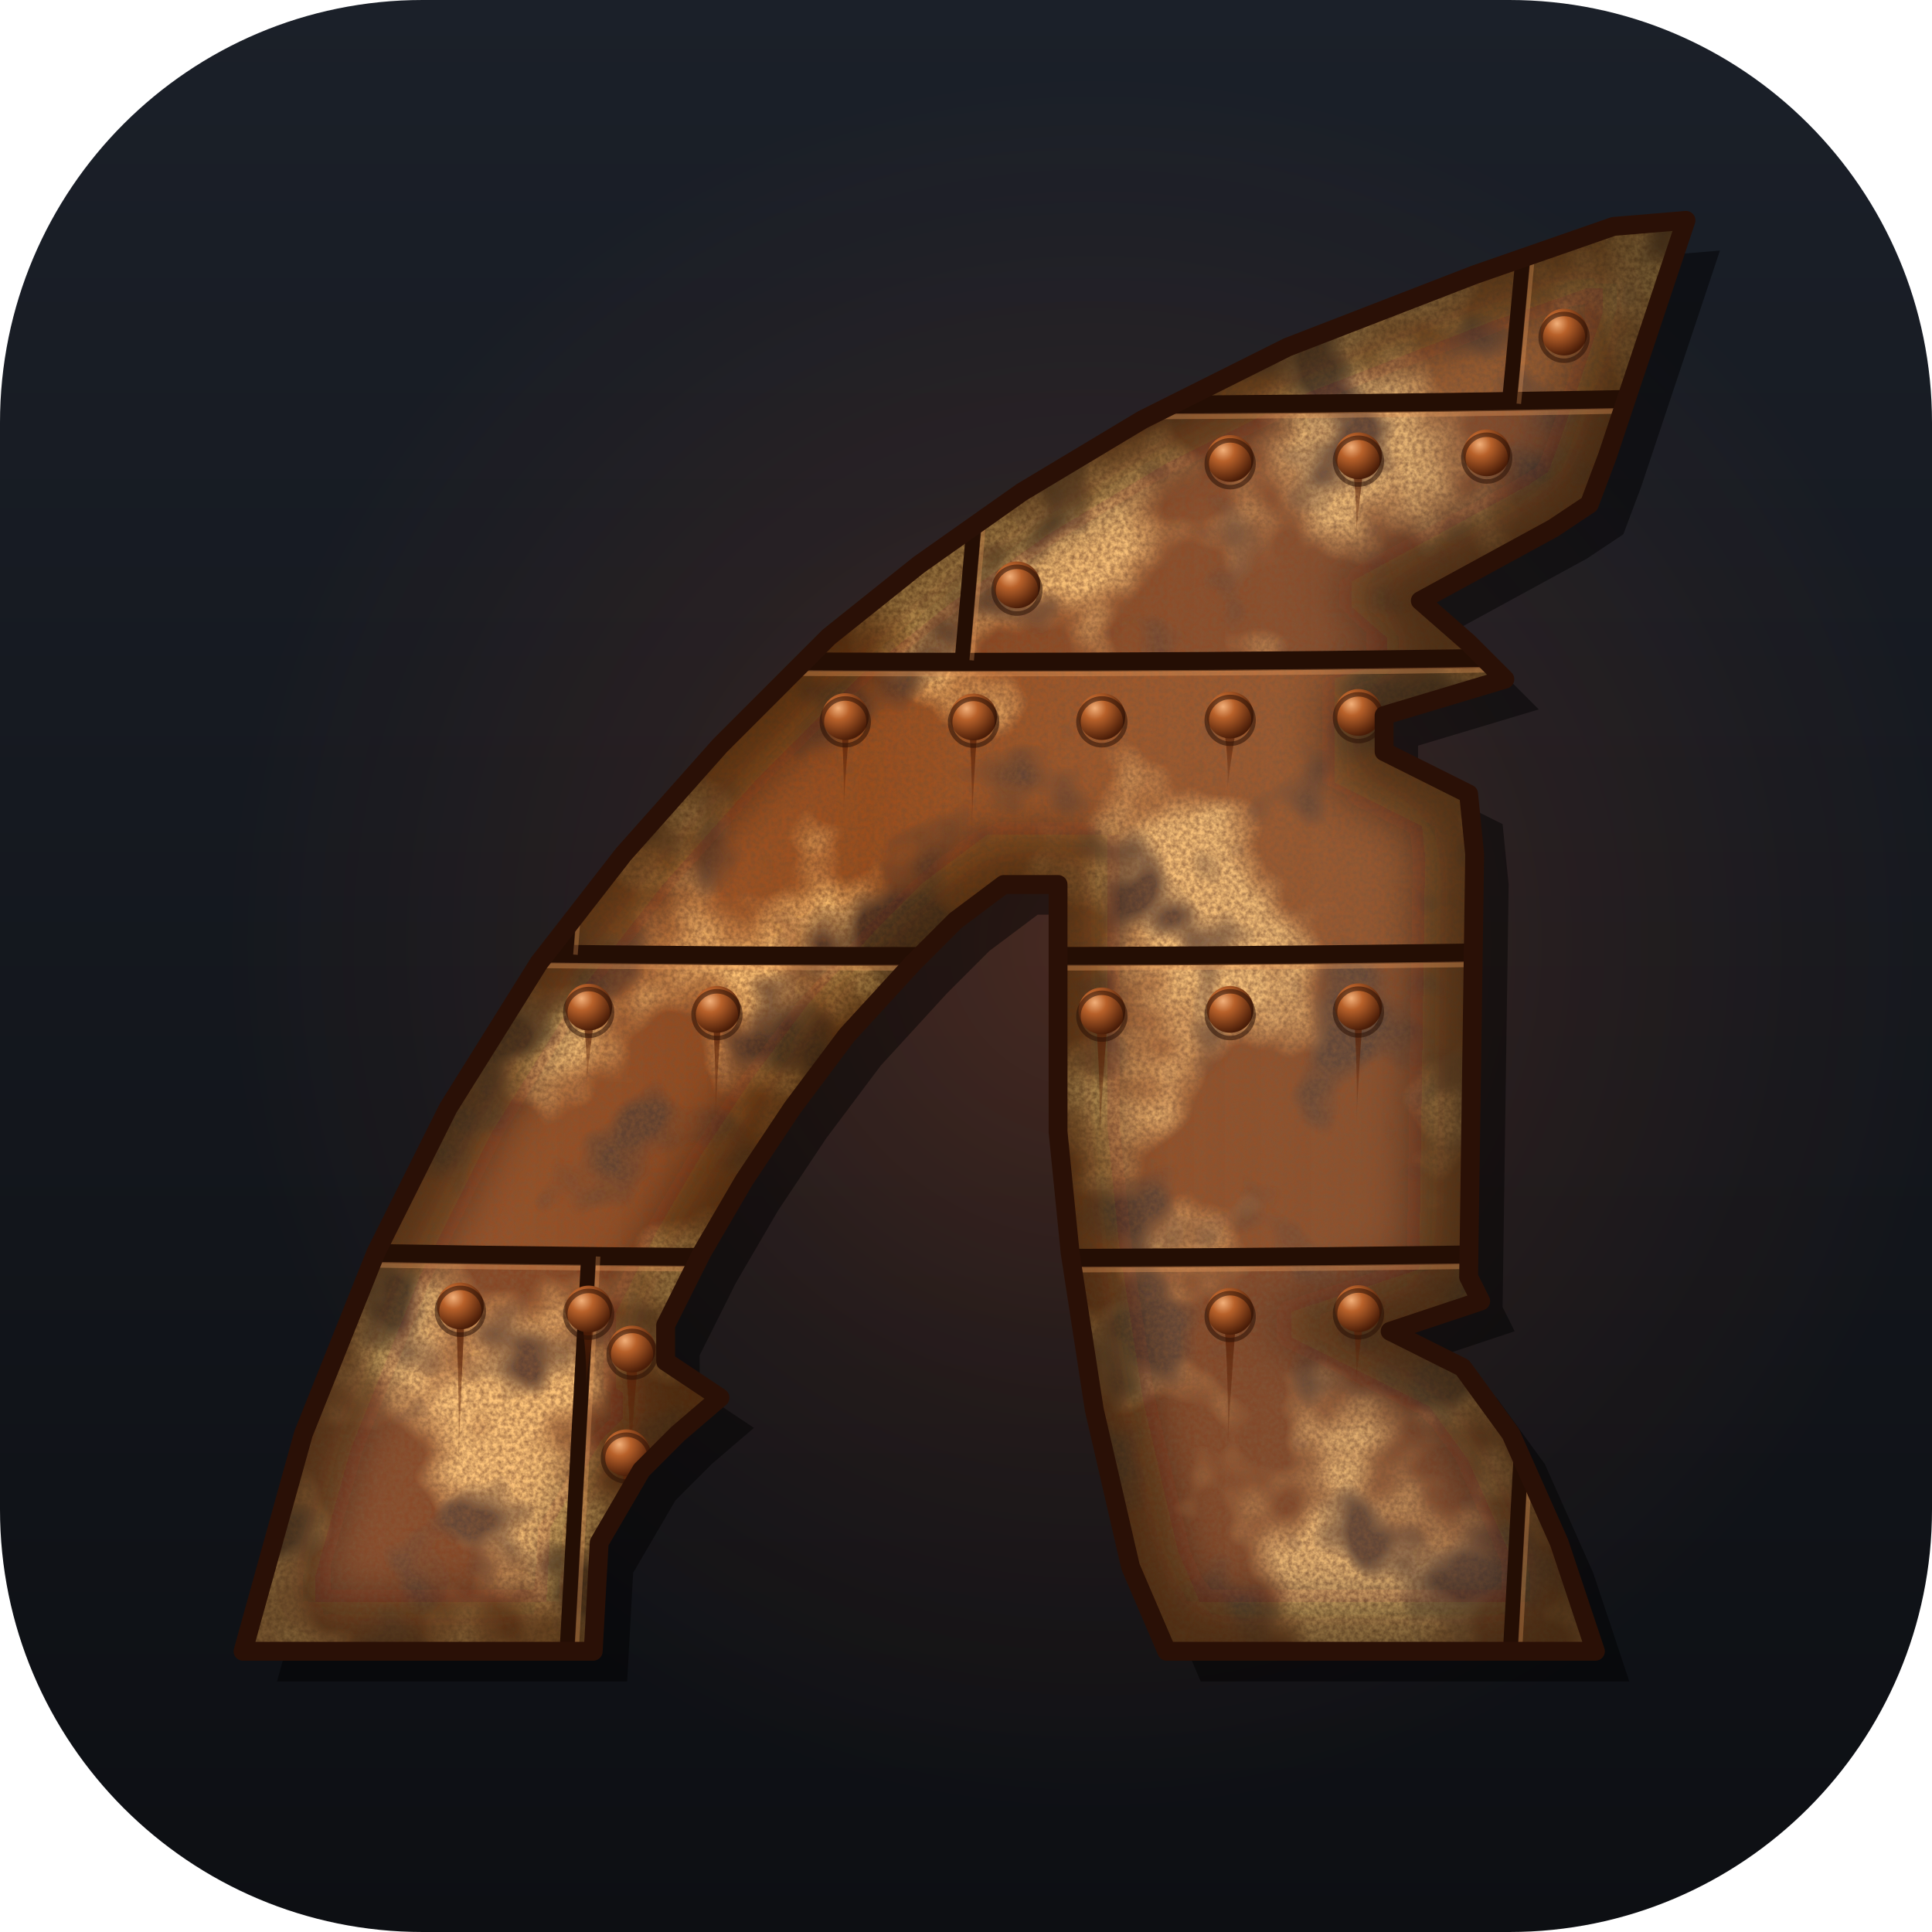
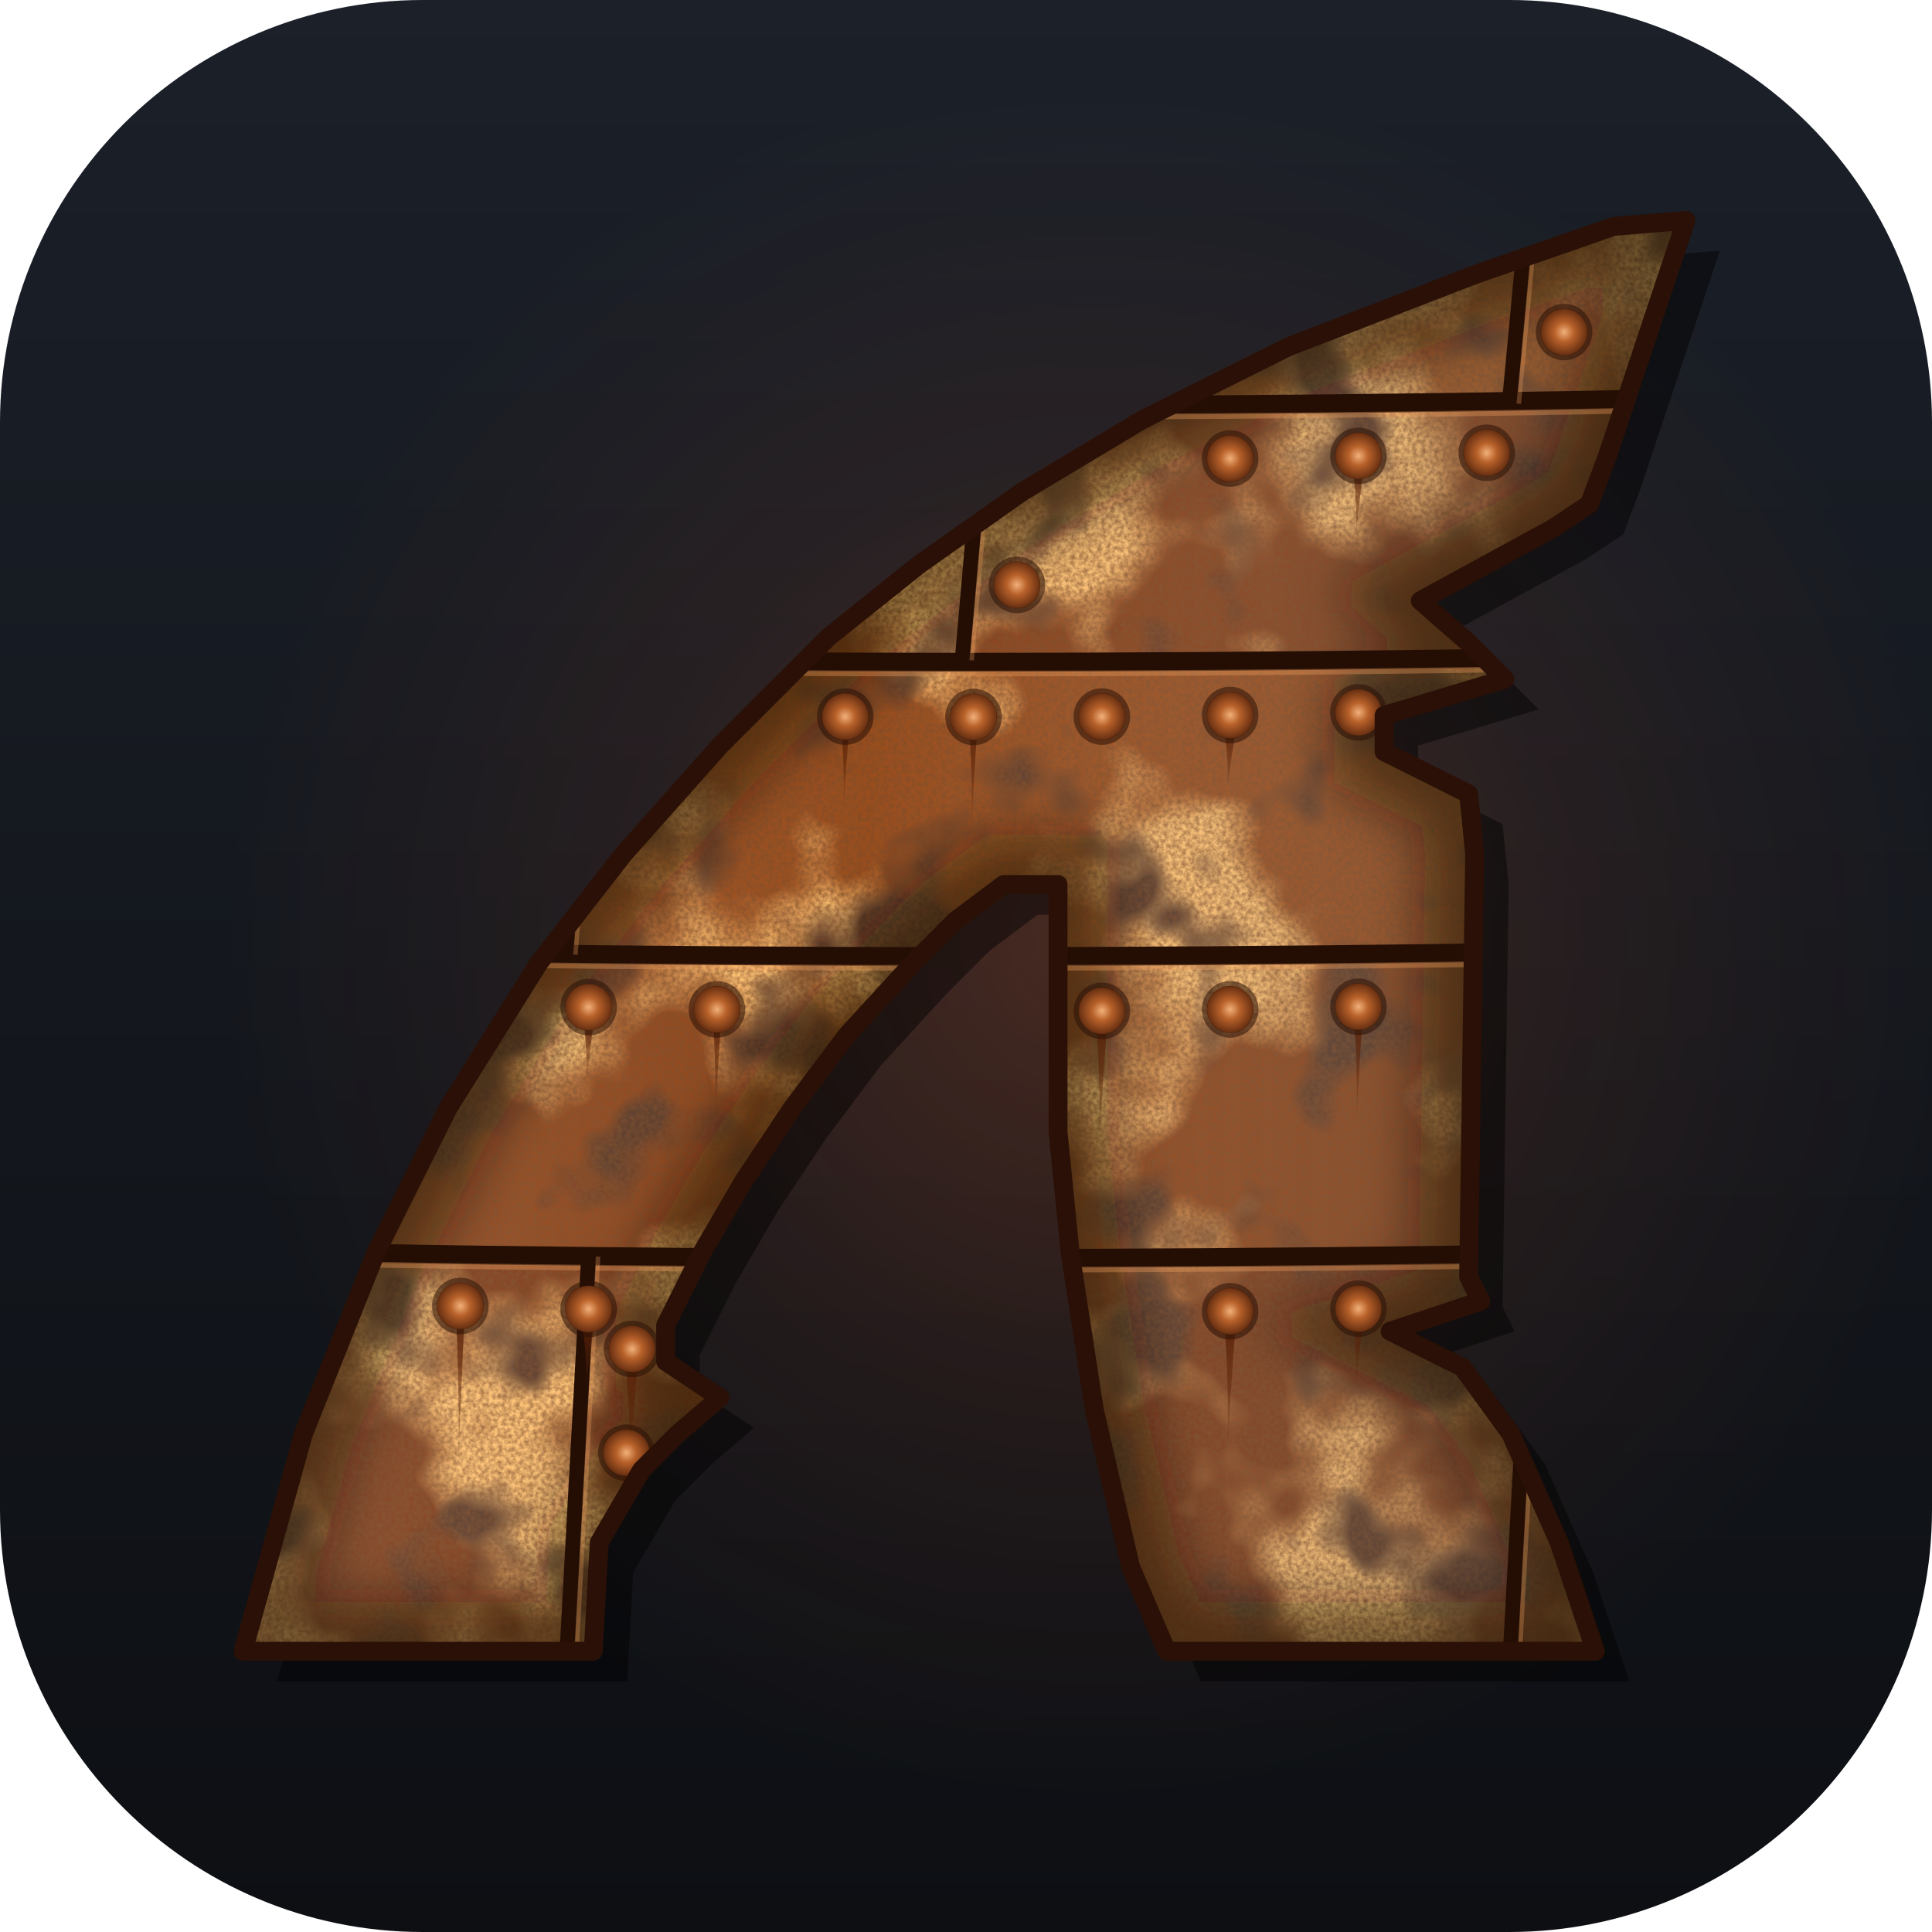
<svg xmlns="http://www.w3.org/2000/svg" viewBox="0 0 512 512" width="512" height="512">
  <defs>
    <clipPath id="fin">
      <path d="M64.4,437.6 L80.4,380.0 L99.6,332.0 L118.8,293.6 L142.8,255.2 L165.2,226.4 L190.8,197.6 L219.6,168.8 L243.6,149.6 L270.8,130.4 L302.8,111.2 L341.2,92.0 L390.8,72.8 L427.6,60.0 L446.8,58.4 L435.6,92.0 L426.0,120.8 L421.2,133.6 L411.6,140.0 L376.4,159.2 L389.2,170.4 L398.8,180.0 L366.8,189.6 L366.8,199.2 L389.2,210.4 L390.8,226.4 L389.2,338.4 L392.4,344.8 L368.4,352.8 L387.6,362.4 L400.4,380.0 L413.2,408.8 L422.8,437.6 L309.2,437.6 L299.6,415.2 L290.0,373.6 L283.6,332.0 L280.4,300.0 L280.4,234.4 L266.0,234.4 L253.2,244.0 L242.0,255.2 L224.4,274.4 L210.0,293.6 L197.2,312.8 L186.0,332.0 L176.4,351.2 L176.4,360.8 L190.8,370.4 L179.6,380.0 L170.0,389.6 L158.8,408.8 L157.2,437.6 Z" />
    </clipPath>
    <filter id="grain" x="0" y="0" width="100%" height="100%">
      <feTurbulence type="fractalNoise" baseFrequency="0.85" numOctaves="3" seed="3" result="n" />
      <feColorMatrix in="n" type="matrix" values="0 0 0 0 0.20  0 0 0 0 0.07  0 0 0 0 0.02  0 0 0 -1.6 1.15" />
    </filter>
    <filter id="blotch" x="0" y="0" width="100%" height="100%">
      <feTurbulence type="fractalNoise" baseFrequency="0.018" numOctaves="4" seed="11" result="n" />
      <feColorMatrix in="n" type="matrix" values="0 0 0 0 0.98  0 0 0 0 0.52  0 0 0 0 0.16  0 0 0 5.0 -2.45" />
    </filter>
    <filter id="corrode" x="0" y="0" width="100%" height="100%">
      <feTurbulence type="fractalNoise" baseFrequency="0.035" numOctaves="3" seed="29" result="n" />
      <feColorMatrix in="n" type="matrix" values="0 0 0 0 0.10  0 0 0 0 0.04  0 0 0 0 0.02  0 0 0 5 -2.7" />
    </filter>
    <radialGradient id="glow">
      <stop offset="0" stop-color="#ff6a2b" stop-opacity=".22" />
      <stop offset=".55" stop-color="#ff6a2b" stop-opacity=".07" />
      <stop offset="1" stop-color="#ff6a2b" stop-opacity="0" />
    </radialGradient>
    <filter id="soft">
      <feGaussianBlur stdDeviation="7" />
    </filter>
-     <radialGradient id="rivet" cx="35%" cy="32%" r="70%">
+     <radialGradient id="rivet" cx="50%" cy="50%" r="60%">
      <stop offset="0" stop-color="#f2b07a" />
      <stop offset=".35" stop-color="#b8612a" />
      <stop offset="1" stop-color="#4a1d08" />
    </radialGradient>
    <linearGradient id="streak" x1="0" y1="0" x2="0" y2="1">
      <stop offset="0" stop-color="#5a2208" stop-opacity=".85" />
      <stop offset="1" stop-color="#5a2208" stop-opacity="0" />
    </linearGradient>
    <linearGradient id="shade" x1="0" y1="0" x2="1" y2="0">
      <stop offset="0" stop-color="#fff" stop-opacity=".16" />
      <stop offset=".45" stop-color="#fff" stop-opacity="0" />
      <stop offset="1" stop-color="#000" stop-opacity=".38" />
    </linearGradient>
    <linearGradient id="bg" x1="0" y1="0" x2="0" y2="1">
      <stop offset="0" stop-color="#1b2029" />
      <stop offset="1" stop-color="#0d0f13" />
    </linearGradient>
  </defs>
  <rect width="512" height="512" rx="112" fill="url(#bg)" />
  <circle cx="290" cy="250" r="230" fill="url(#glow)" />
  <path d="M64.4,437.6 L80.4,380.0 L99.6,332.0 L118.8,293.6 L142.8,255.2 L165.2,226.4 L190.8,197.6 L219.6,168.8 L243.6,149.6 L270.8,130.4 L302.8,111.2 L341.2,92.0 L390.8,72.8 L427.6,60.0 L446.8,58.4 L435.6,92.0 L426.0,120.8 L421.2,133.6 L411.6,140.0 L376.4,159.2 L389.2,170.4 L398.8,180.0 L366.8,189.6 L366.8,199.2 L389.2,210.4 L390.8,226.4 L389.2,338.4 L392.4,344.8 L368.4,352.8 L387.6,362.4 L400.4,380.0 L413.2,408.8 L422.8,437.6 L309.2,437.6 L299.6,415.2 L290.0,373.6 L283.6,332.0 L280.4,300.0 L280.4,234.4 L266.0,234.4 L253.2,244.0 L242.0,255.2 L224.4,274.4 L210.0,293.6 L197.2,312.8 L186.0,332.0 L176.4,351.2 L176.4,360.8 L190.8,370.4 L179.6,380.0 L170.0,389.6 L158.8,408.8 L157.2,437.6 Z" fill="#000" opacity=".45" transform="translate(9 8)" />
  <g clip-path="url(#fin)">
    <rect x="0" y="330" width="512" height="111" fill="#7d3a17" />
    <rect x="0" y="250" width="512" height="81" fill="#8e4419" />
    <rect x="0" y="172" width="512" height="79" fill="#9a4d1d" />
    <rect x="0" y="104" width="512" height="69" fill="#874019" />
    <rect x="0" y="40" width="512" height="65" fill="#a3561f" />
    <rect width="512" height="512" filter="url(#blotch)" />
    <rect width="512" height="512" filter="url(#corrode)" />
    <rect width="512" height="512" filter="url(#grain)" opacity=".75" />
    <rect width="512" height="512" fill="url(#shade)" />
    <path d="M64.4,437.6 L80.4,380.0 L99.6,332.0 L118.8,293.6 L142.8,255.2 L165.2,226.4 L190.8,197.6 L219.6,168.8 L243.6,149.6 L270.8,130.4 L302.8,111.2 L341.2,92.0 L390.8,72.8 L427.6,60.0 L446.8,58.4 L435.6,92.0 L426.0,120.8 L421.2,133.6 L411.6,140.0 L376.4,159.2 L389.2,170.4 L398.8,180.0 L366.8,189.6 L366.8,199.2 L389.2,210.4 L390.8,226.4 L389.2,338.4 L392.4,344.8 L368.4,352.8 L387.6,362.4 L400.4,380.0 L413.2,408.8 L422.8,437.6 L309.2,437.6 L299.6,415.2 L290.0,373.6 L283.6,332.0 L280.4,300.0 L280.4,234.4 L266.0,234.4 L253.2,244.0 L242.0,255.2 L224.4,274.4 L210.0,293.6 L197.2,312.8 L186.0,332.0 L176.4,351.2 L176.4,360.8 L190.8,370.4 L179.6,380.0 L170.0,389.6 L158.8,408.8 L157.2,437.6 Z" fill="none" stroke="#1c0802" stroke-opacity=".55" stroke-width="26" filter="url(#soft)" />
    <path d="M0,330 Q256.0,337 512,330" fill="none" stroke="#240e04" stroke-width="5" />
    <path d="M0,330 Q256.0,337 512,330" fill="none" stroke="#f0a060" stroke-opacity=".35" stroke-width="1.5" transform="translate(0 3)" />
    <path d="M0,250 Q256.0,257 512,250" fill="none" stroke="#240e04" stroke-width="5" />
    <path d="M0,250 Q256.0,257 512,250" fill="none" stroke="#f0a060" stroke-opacity=".35" stroke-width="1.5" transform="translate(0 3)" />
    <path d="M0,172 Q256.0,179 512,172" fill="none" stroke="#240e04" stroke-width="5" />
    <path d="M0,172 Q256.0,179 512,172" fill="none" stroke="#f0a060" stroke-opacity=".35" stroke-width="1.5" transform="translate(0 3)" />
    <path d="M0,104 Q256.0,111 512,104" fill="none" stroke="#240e04" stroke-width="5" />
    <path d="M0,104 Q256.0,111 512,104" fill="none" stroke="#f0a060" stroke-opacity=".35" stroke-width="1.5" transform="translate(0 3)" />
    <path d="M150,443 L156,333" fill="none" stroke="#240e04" stroke-width="4" />
    <path d="M150,443 L156,333" fill="none" stroke="#f0a060" stroke-opacity=".3" stroke-width="1.2" transform="translate(2.5 0)" />
    <path d="M400,443 L406,333" fill="none" stroke="#240e04" stroke-width="4" />
    <path d="M400,443 L406,333" fill="none" stroke="#f0a060" stroke-opacity=".3" stroke-width="1.2" transform="translate(2.5 0)" />
    <path d="M255,333 L261,253" fill="none" stroke="#240e04" stroke-width="4" />
    <path d="M255,333 L261,253" fill="none" stroke="#f0a060" stroke-opacity=".3" stroke-width="1.2" transform="translate(2.5 0)" />
    <path d="M445,333 L451,253" fill="none" stroke="#240e04" stroke-width="4" />
    <path d="M445,333 L451,253" fill="none" stroke="#f0a060" stroke-opacity=".3" stroke-width="1.2" transform="translate(2.5 0)" />
    <path d="M150,253 L156,175" fill="none" stroke="#240e04" stroke-width="4" />
    <path d="M150,253 L156,175" fill="none" stroke="#f0a060" stroke-opacity=".3" stroke-width="1.2" transform="translate(2.5 0)" />
    <path d="M400,253 L406,175" fill="none" stroke="#240e04" stroke-width="4" />
    <path d="M400,253 L406,175" fill="none" stroke="#f0a060" stroke-opacity=".3" stroke-width="1.2" transform="translate(2.5 0)" />
    <path d="M255,175 L261,107" fill="none" stroke="#240e04" stroke-width="4" />
    <path d="M255,175 L261,107" fill="none" stroke="#f0a060" stroke-opacity=".3" stroke-width="1.2" transform="translate(2.5 0)" />
    <path d="M445,175 L451,107" fill="none" stroke="#240e04" stroke-width="4" />
    <path d="M445,175 L451,107" fill="none" stroke="#f0a060" stroke-opacity=".3" stroke-width="1.2" transform="translate(2.5 0)" />
    <path d="M150,107 L156,43" fill="none" stroke="#240e04" stroke-width="4" />
    <path d="M150,107 L156,43" fill="none" stroke="#f0a060" stroke-opacity=".3" stroke-width="1.2" transform="translate(2.5 0)" />
    <path d="M400,107 L406,43" fill="none" stroke="#240e04" stroke-width="4" />
    <path d="M400,107 L406,43" fill="none" stroke="#f0a060" stroke-opacity=".3" stroke-width="1.2" transform="translate(2.5 0)" />
    <path d="M256.9,193.0 q1.1,18.6 0.4,31.0 q0.6,-15.5 1.7,-31.0z" fill="url(#streak)" />
    <path d="M154.6,269.9 q1.4,12.0 0.6,20.0 q0.9,-10.0 2.3,-20.0z" fill="url(#streak)" />
    <path d="M324.3,192.5 q1.7,11.4 0.7,19.0 q1.0,-9.5 2.7,-19.0z" fill="url(#streak)" />
    <path d="M154.2,349.9 q1.8,12.6 0.7,21.0 q1.1,-10.5 2.8,-21.0z" fill="url(#streak)" />
    <path d="M324.5,350.5 q1.5,22.8 0.6,38.0 q0.9,-19.0 2.4,-38.0z" fill="url(#streak)" />
    <path d="M358.5,349.8 q1.5,11.4 0.6,19.0 q0.9,-9.5 2.3,-19.0z" fill="url(#streak)" />
    <path d="M189.0,270.5 q1.0,18.0 0.4,30.0 q0.6,-15.0 1.7,-30.0z" fill="url(#streak)" />
    <path d="M223.0,192.9 q1.0,15.0 0.4,25.0 q0.6,-12.5 1.7,-25.0z" fill="url(#streak)" />
    <path d="M120.9,349.1 q1.1,27.0 0.4,45.0 q0.7,-22.5 1.8,-45.0z" fill="url(#streak)" />
    <path d="M358.9,269.8 q1.1,18.6 0.4,31.0 q0.7,-15.5 1.8,-31.0z" fill="url(#streak)" />
    <path d="M358.5,123.8 q1.5,12.6 0.6,21.0 q0.9,-10.5 2.3,-21.0z" fill="url(#streak)" />
    <path d="M165.8,360.5 q1.7,21.0 0.7,35.0 q1.0,-17.5 2.6,-35.0z" fill="url(#streak)" />
    <path d="M164.9,388.0 q1.1,13.8 0.4,23.0 q0.6,-11.5 1.7,-23.0z" fill="url(#streak)" />
    <path d="M290.5,270.9 q1.5,21.6 0.6,36.0 q0.9,-18.0 2.4,-36.0z" fill="url(#streak)" />
    <circle cx="122.0" cy="346.1" r="6.2" fill="url(#rivet)" />
-     <circle cx="122.0" cy="347.5" r="6.2" fill="none" stroke="#2a1206" stroke-opacity=".55" stroke-width="1.2" />
+     <circle cx="122.0" cy="346.1" r="6.8" fill="none" stroke="#2a1206" stroke-opacity=".55" stroke-width="1.4" />
    <circle cx="156.0" cy="346.9" r="6.2" fill="url(#rivet)" />
-     <circle cx="156.0" cy="348.3" r="6.2" fill="none" stroke="#2a1206" stroke-opacity=".55" stroke-width="1.2" />
+     <circle cx="156.0" cy="346.9" r="6.8" fill="none" stroke="#2a1206" stroke-opacity=".55" stroke-width="1.4" />
    <circle cx="326.0" cy="347.5" r="6.2" fill="url(#rivet)" />
-     <circle cx="326.0" cy="348.9" r="6.2" fill="none" stroke="#2a1206" stroke-opacity=".55" stroke-width="1.2" />
+     <circle cx="326.0" cy="347.5" r="6.8" fill="none" stroke="#2a1206" stroke-opacity=".55" stroke-width="1.4" />
    <circle cx="360.0" cy="346.8" r="6.2" fill="url(#rivet)" />
-     <circle cx="360.0" cy="348.2" r="6.2" fill="none" stroke="#2a1206" stroke-opacity=".55" stroke-width="1.2" />
+     <circle cx="360.0" cy="346.8" r="6.8" fill="none" stroke="#2a1206" stroke-opacity=".55" stroke-width="1.4" />
    <circle cx="156.0" cy="266.9" r="6.2" fill="url(#rivet)" />
-     <circle cx="156.0" cy="268.3" r="6.2" fill="none" stroke="#2a1206" stroke-opacity=".55" stroke-width="1.2" />
+     <circle cx="156.0" cy="266.9" r="6.8" fill="none" stroke="#2a1206" stroke-opacity=".55" stroke-width="1.4" />
    <circle cx="190.0" cy="267.5" r="6.2" fill="url(#rivet)" />
-     <circle cx="190.0" cy="268.9" r="6.2" fill="none" stroke="#2a1206" stroke-opacity=".55" stroke-width="1.2" />
+     <circle cx="190.0" cy="267.5" r="6.8" fill="none" stroke="#2a1206" stroke-opacity=".55" stroke-width="1.4" />
    <circle cx="292.0" cy="267.9" r="6.2" fill="url(#rivet)" />
-     <circle cx="292.0" cy="269.3" r="6.2" fill="none" stroke="#2a1206" stroke-opacity=".55" stroke-width="1.2" />
+     <circle cx="292.0" cy="267.9" r="6.8" fill="none" stroke="#2a1206" stroke-opacity=".55" stroke-width="1.4" />
    <circle cx="326.0" cy="267.5" r="6.2" fill="url(#rivet)" />
-     <circle cx="326.0" cy="268.9" r="6.2" fill="none" stroke="#2a1206" stroke-opacity=".55" stroke-width="1.2" />
+     <circle cx="326.0" cy="267.5" r="6.8" fill="none" stroke="#2a1206" stroke-opacity=".55" stroke-width="1.4" />
    <circle cx="360.0" cy="266.8" r="6.2" fill="url(#rivet)" />
-     <circle cx="360.0" cy="268.2" r="6.2" fill="none" stroke="#2a1206" stroke-opacity=".55" stroke-width="1.2" />
+     <circle cx="360.0" cy="266.8" r="6.8" fill="none" stroke="#2a1206" stroke-opacity=".55" stroke-width="1.4" />
    <circle cx="224.0" cy="189.9" r="6.2" fill="url(#rivet)" />
-     <circle cx="224.0" cy="191.3" r="6.2" fill="none" stroke="#2a1206" stroke-opacity=".55" stroke-width="1.2" />
+     <circle cx="224.0" cy="189.9" r="6.8" fill="none" stroke="#2a1206" stroke-opacity=".55" stroke-width="1.4" />
    <circle cx="258.0" cy="190.0" r="6.2" fill="url(#rivet)" />
-     <circle cx="258.0" cy="191.4" r="6.2" fill="none" stroke="#2a1206" stroke-opacity=".55" stroke-width="1.2" />
+     <circle cx="258.0" cy="190.0" r="6.8" fill="none" stroke="#2a1206" stroke-opacity=".55" stroke-width="1.4" />
    <circle cx="292.0" cy="189.9" r="6.2" fill="url(#rivet)" />
-     <circle cx="292.0" cy="191.3" r="6.2" fill="none" stroke="#2a1206" stroke-opacity=".55" stroke-width="1.2" />
+     <circle cx="292.0" cy="189.9" r="6.8" fill="none" stroke="#2a1206" stroke-opacity=".55" stroke-width="1.4" />
    <circle cx="326.0" cy="189.5" r="6.2" fill="url(#rivet)" />
-     <circle cx="326.0" cy="190.9" r="6.2" fill="none" stroke="#2a1206" stroke-opacity=".55" stroke-width="1.2" />
+     <circle cx="326.0" cy="189.5" r="6.8" fill="none" stroke="#2a1206" stroke-opacity=".55" stroke-width="1.4" />
    <circle cx="360.0" cy="188.8" r="6.2" fill="url(#rivet)" />
-     <circle cx="360.0" cy="190.2" r="6.2" fill="none" stroke="#2a1206" stroke-opacity=".55" stroke-width="1.2" />
+     <circle cx="360.0" cy="188.8" r="6.8" fill="none" stroke="#2a1206" stroke-opacity=".55" stroke-width="1.4" />
    <circle cx="326.0" cy="121.5" r="6.2" fill="url(#rivet)" />
-     <circle cx="326.0" cy="122.9" r="6.2" fill="none" stroke="#2a1206" stroke-opacity=".55" stroke-width="1.2" />
+     <circle cx="326.0" cy="121.5" r="6.8" fill="none" stroke="#2a1206" stroke-opacity=".55" stroke-width="1.4" />
    <circle cx="360.0" cy="120.8" r="6.2" fill="url(#rivet)" />
-     <circle cx="360.0" cy="122.2" r="6.2" fill="none" stroke="#2a1206" stroke-opacity=".55" stroke-width="1.2" />
+     <circle cx="360.0" cy="120.8" r="6.8" fill="none" stroke="#2a1206" stroke-opacity=".55" stroke-width="1.4" />
    <circle cx="394.0" cy="120.0" r="6.2" fill="url(#rivet)" />
-     <circle cx="394.0" cy="121.4" r="6.2" fill="none" stroke="#2a1206" stroke-opacity=".55" stroke-width="1.2" />
+     <circle cx="394.0" cy="120.0" r="6.8" fill="none" stroke="#2a1206" stroke-opacity=".55" stroke-width="1.4" />
    <circle cx="166.0" cy="385.0" r="6.2" fill="url(#rivet)" />
-     <circle cx="166.0" cy="386.4" r="6.2" fill="none" stroke="#2a1206" stroke-opacity=".55" stroke-width="1.2" />
+     <circle cx="166.0" cy="385.0" r="6.8" fill="none" stroke="#2a1206" stroke-opacity=".55" stroke-width="1.4" />
    <circle cx="167.5" cy="357.5" r="6.2" fill="url(#rivet)" />
-     <circle cx="167.5" cy="358.9" r="6.2" fill="none" stroke="#2a1206" stroke-opacity=".55" stroke-width="1.2" />
+     <circle cx="167.5" cy="357.5" r="6.8" fill="none" stroke="#2a1206" stroke-opacity=".55" stroke-width="1.4" />
    <circle cx="269.5" cy="155.0" r="6.2" fill="url(#rivet)" />
-     <circle cx="269.5" cy="156.4" r="6.2" fill="none" stroke="#2a1206" stroke-opacity=".55" stroke-width="1.2" />
+     <circle cx="269.5" cy="155.0" r="6.8" fill="none" stroke="#2a1206" stroke-opacity=".55" stroke-width="1.4" />
    <circle cx="414.5" cy="88.0" r="6.2" fill="url(#rivet)" />
-     <circle cx="414.5" cy="89.4" r="6.2" fill="none" stroke="#2a1206" stroke-opacity=".55" stroke-width="1.2" />
+     <circle cx="414.5" cy="88.0" r="6.8" fill="none" stroke="#2a1206" stroke-opacity=".55" stroke-width="1.4" />
  </g>
  <path d="M64.4,437.6 L80.4,380.0 L99.6,332.0 L118.8,293.6 L142.8,255.2 L165.2,226.4 L190.8,197.6 L219.6,168.8 L243.6,149.6 L270.8,130.4 L302.8,111.2 L341.2,92.0 L390.8,72.8 L427.6,60.0 L446.8,58.4 L435.6,92.0 L426.0,120.8 L421.2,133.6 L411.6,140.0 L376.4,159.2 L389.2,170.4 L398.8,180.0 L366.8,189.6 L366.8,199.2 L389.2,210.4 L390.8,226.4 L389.2,338.4 L392.4,344.8 L368.4,352.8 L387.6,362.4 L400.4,380.0 L413.2,408.8 L422.8,437.6 L309.2,437.6 L299.6,415.2 L290.0,373.6 L283.6,332.0 L280.4,300.0 L280.4,234.4 L266.0,234.4 L253.2,244.0 L242.0,255.2 L224.4,274.4 L210.0,293.6 L197.2,312.8 L186.0,332.0 L176.4,351.2 L176.4,360.8 L190.8,370.4 L179.6,380.0 L170.0,389.6 L158.8,408.8 L157.2,437.6 Z" fill="none" stroke="#2a1006" stroke-width="5" stroke-linejoin="round" />
</svg>
